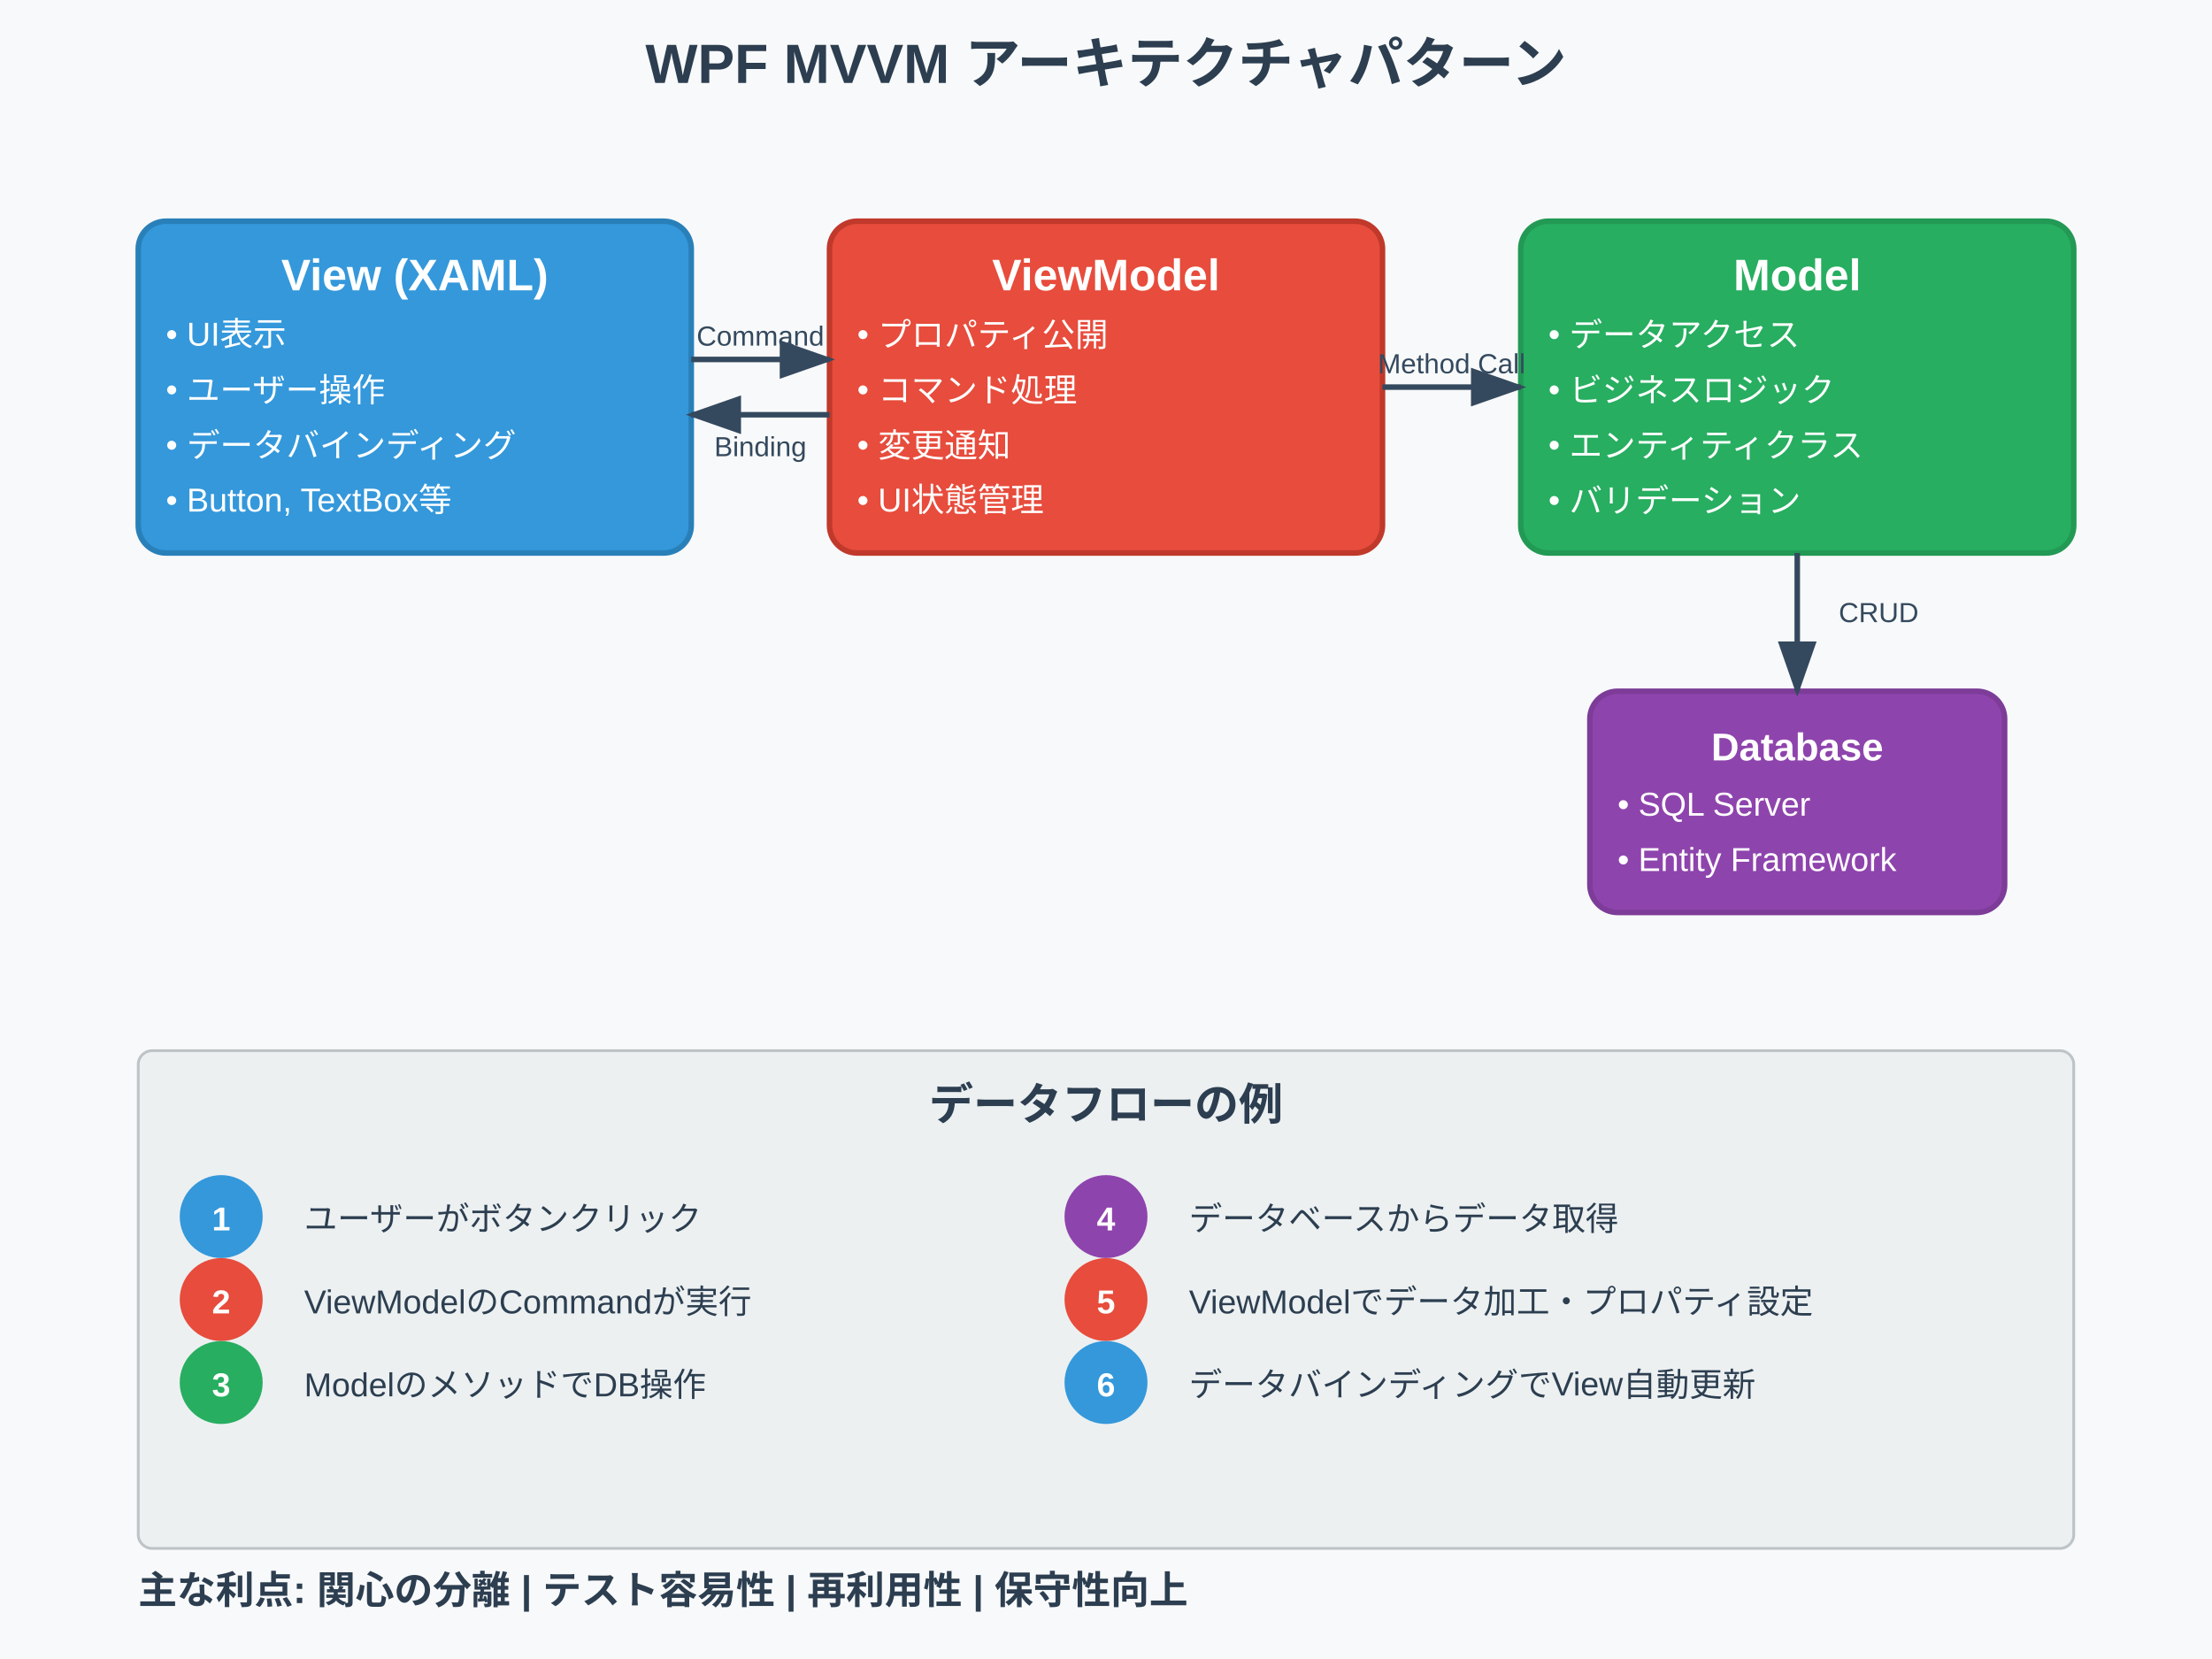
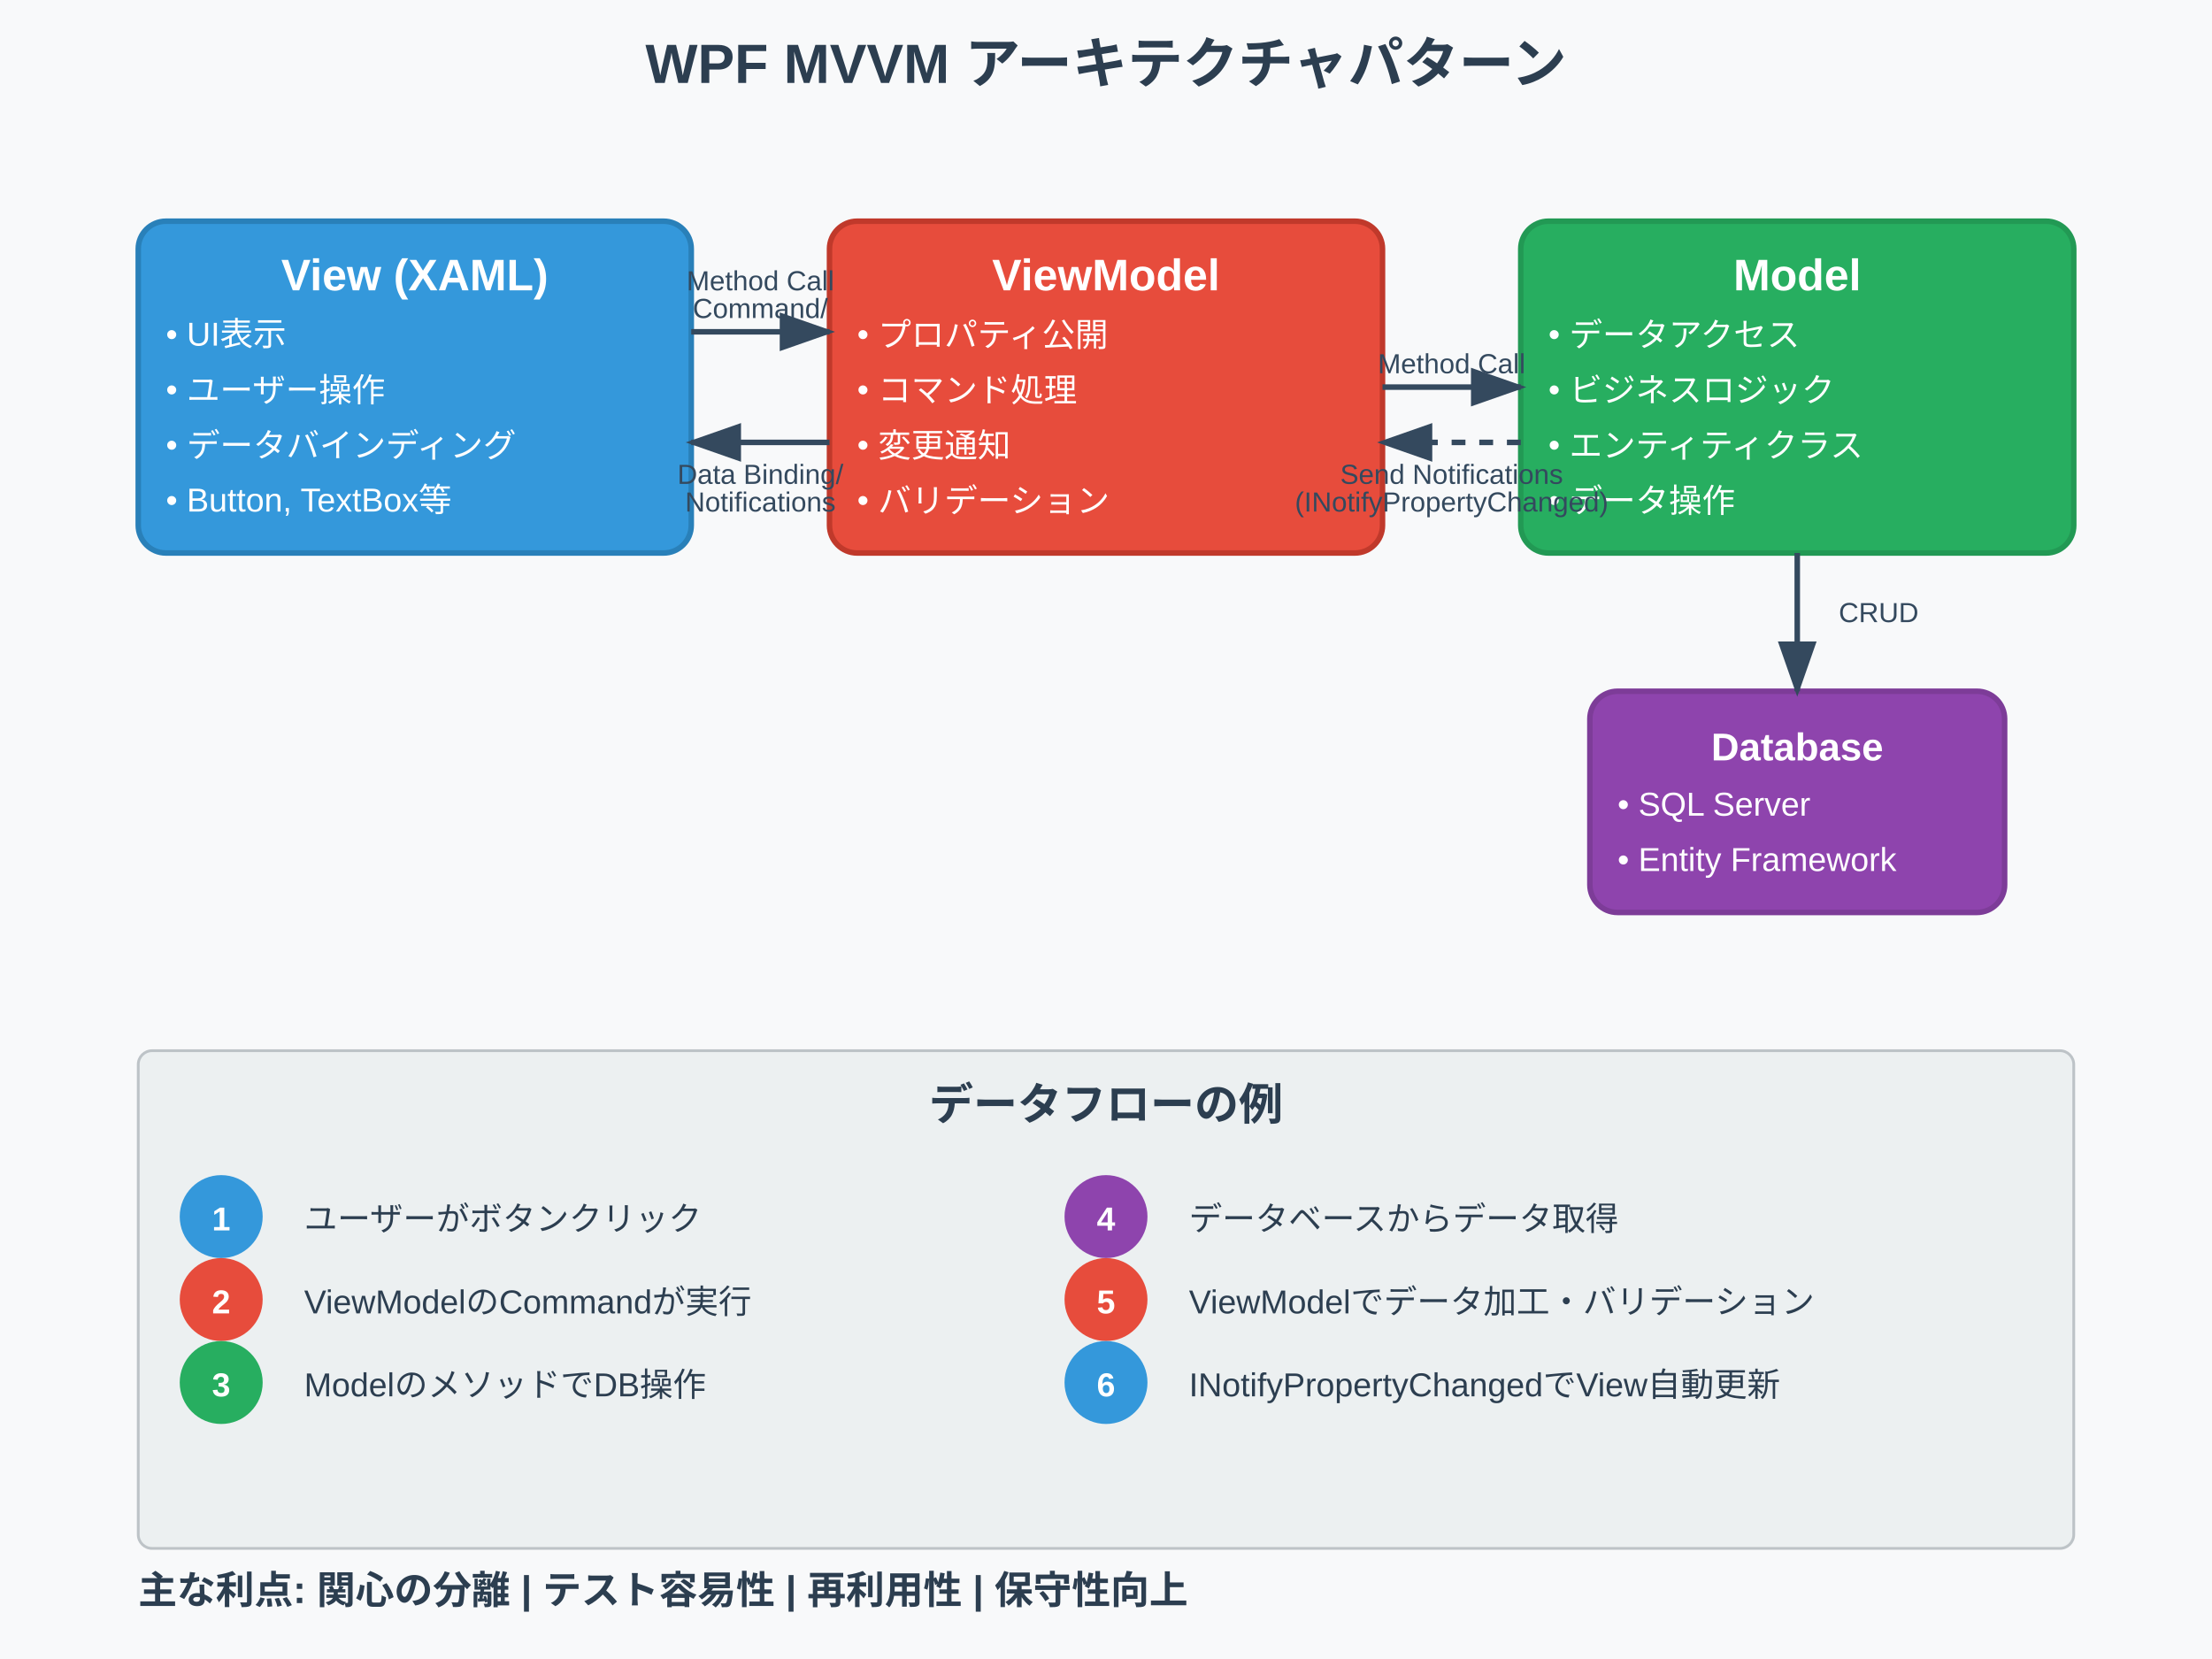
<svg xmlns="http://www.w3.org/2000/svg" viewBox="0 0 800 600">
  <rect width="800" height="600" fill="#f8f9fa" />
  <text x="400" y="30" text-anchor="middle" font-family="Arial, sans-serif" font-size="20" font-weight="bold" fill="#2c3e50">WPF MVVM アーキテクチャパターン</text>
  <g id="view-layer">
    <rect x="50" y="80" width="200" height="120" fill="#3498db" stroke="#2980b9" stroke-width="2" rx="10" />
    <text x="150" y="105" text-anchor="middle" font-family="Arial, sans-serif" font-size="16" font-weight="bold" fill="white">View (XAML)</text>
    <text x="60" y="125" font-family="Arial, sans-serif" font-size="12" fill="white">• UI表示</text>
    <text x="60" y="145" font-family="Arial, sans-serif" font-size="12" fill="white">• ユーザー操作</text>
    <text x="60" y="165" font-family="Arial, sans-serif" font-size="12" fill="white">• データバインディング</text>
    <text x="60" y="185" font-family="Arial, sans-serif" font-size="12" fill="white">• Button, TextBox等</text>
  </g>
  <g id="viewmodel-layer">
    <rect x="300" y="80" width="200" height="120" fill="#e74c3c" stroke="#c0392b" stroke-width="2" rx="10" />
    <text x="400" y="105" text-anchor="middle" font-family="Arial, sans-serif" font-size="16" font-weight="bold" fill="white">ViewModel</text>
    <text x="310" y="125" font-family="Arial, sans-serif" font-size="12" fill="white">• プロパティ公開</text>
    <text x="310" y="145" font-family="Arial, sans-serif" font-size="12" fill="white">• コマンド処理</text>
    <text x="310" y="165" font-family="Arial, sans-serif" font-size="12" fill="white">• 変更通知</text>
-     <text x="310" y="185" font-family="Arial, sans-serif" font-size="12" fill="white">• UI状態管理</text>
+     <text x="310" y="185" font-family="Arial, sans-serif" font-size="12" fill="white">• バリデーション</text>
  </g>
  <g id="model-layer">
    <rect x="550" y="80" width="200" height="120" fill="#27ae60" stroke="#229954" stroke-width="2" rx="10" />
    <text x="650" y="105" text-anchor="middle" font-family="Arial, sans-serif" font-size="16" font-weight="bold" fill="white">Model</text>
    <text x="560" y="125" font-family="Arial, sans-serif" font-size="12" fill="white">• データアクセス</text>
    <text x="560" y="145" font-family="Arial, sans-serif" font-size="12" fill="white">• ビジネスロジック</text>
    <text x="560" y="165" font-family="Arial, sans-serif" font-size="12" fill="white">• エンティティクラス</text>
-     <text x="560" y="185" font-family="Arial, sans-serif" font-size="12" fill="white">• バリデーション</text>
+     <text x="560" y="185" font-family="Arial, sans-serif" font-size="12" fill="white">• データ操作</text>
  </g>
  <g id="database">
    <rect x="575" y="250" width="150" height="80" fill="#8e44ad" stroke="#7d3c98" stroke-width="2" rx="10" />
    <text x="650" y="275" text-anchor="middle" font-family="Arial, sans-serif" font-size="14" font-weight="bold" fill="white">Database</text>
    <text x="585" y="295" font-family="Arial, sans-serif" font-size="12" fill="white">• SQL Server</text>
    <text x="585" y="315" font-family="Arial, sans-serif" font-size="12" fill="white">• Entity Framework</text>
  </g>
  <defs>
    <marker id="arrowhead" markerWidth="10" markerHeight="7" refX="9" refY="3.5" orient="auto">
      <polygon points="0 0, 10 3.5, 0 7" fill="#34495e" />
    </marker>
  </defs>
-   <line x1="250" y1="130" x2="300" y2="130" stroke="#34495e" stroke-width="2" marker-end="url(#arrowhead)" />
-   <line x1="300" y1="150" x2="250" y2="150" stroke="#34495e" stroke-width="2" marker-end="url(#arrowhead)" />
-   <text x="275" y="125" text-anchor="middle" font-family="Arial, sans-serif" font-size="10" fill="#34495e">Command</text>
-   <text x="275" y="165" text-anchor="middle" font-family="Arial, sans-serif" font-size="10" fill="#34495e">Binding</text>
+   <line x1="250" y1="120" x2="300" y2="120" stroke="#34495e" stroke-width="2" marker-end="url(#arrowhead)" />
+   <text x="275" y="115" text-anchor="middle" font-family="Arial, sans-serif" font-size="10" fill="#34495e">Command/</text>
+   <text x="275" y="105" text-anchor="middle" font-family="Arial, sans-serif" font-size="10" fill="#34495e">Method Call</text>
+   <line x1="300" y1="160" x2="250" y2="160" stroke="#34495e" stroke-width="2" marker-end="url(#arrowhead)" />
+   <text x="275" y="175" text-anchor="middle" font-family="Arial, sans-serif" font-size="10" fill="#34495e">Data Binding/</text>
+   <text x="275" y="185" text-anchor="middle" font-family="Arial, sans-serif" font-size="10" fill="#34495e">Notifications</text>
  <line x1="500" y1="140" x2="550" y2="140" stroke="#34495e" stroke-width="2" marker-end="url(#arrowhead)" />
  <text x="525" y="135" text-anchor="middle" font-family="Arial, sans-serif" font-size="10" fill="#34495e">Method Call</text>
+   <line x1="550" y1="160" x2="500" y2="160" stroke="#34495e" stroke-width="2" marker-end="url(#arrowhead)" stroke-dasharray="5,5" />
+   <text x="525" y="175" text-anchor="middle" font-family="Arial, sans-serif" font-size="10" fill="#34495e">Send Notifications</text>
+   <text x="525" y="185" text-anchor="middle" font-family="Arial, sans-serif" font-size="10" fill="#34495e">(INotifyPropertyChanged)</text>
  <line x1="650" y1="200" x2="650" y2="250" stroke="#34495e" stroke-width="2" marker-end="url(#arrowhead)" />
  <text x="665" y="225" font-family="Arial, sans-serif" font-size="10" fill="#34495e">CRUD</text>
  <g id="data-flow-example">
    <rect x="50" y="380" width="700" height="180" fill="#ecf0f1" stroke="#bdc3c7" stroke-width="1" rx="5" />
    <text x="400" y="405" text-anchor="middle" font-family="Arial, sans-serif" font-size="16" font-weight="bold" fill="#2c3e50">データフローの例</text>
    <circle cx="80" cy="440" r="15" fill="#3498db" />
    <text x="80" y="445" text-anchor="middle" font-family="Arial, sans-serif" font-size="12" font-weight="bold" fill="white">1</text>
    <text x="110" y="445" font-family="Arial, sans-serif" font-size="12" fill="#2c3e50">ユーザーがボタンクリック</text>
    <circle cx="80" cy="470" r="15" fill="#e74c3c" />
    <text x="80" y="475" text-anchor="middle" font-family="Arial, sans-serif" font-size="12" font-weight="bold" fill="white">2</text>
    <text x="110" y="475" font-family="Arial, sans-serif" font-size="12" fill="#2c3e50">ViewModelのCommandが実行</text>
    <circle cx="80" cy="500" r="15" fill="#27ae60" />
    <text x="80" y="505" text-anchor="middle" font-family="Arial, sans-serif" font-size="12" font-weight="bold" fill="white">3</text>
    <text x="110" y="505" font-family="Arial, sans-serif" font-size="12" fill="#2c3e50">ModelのメソッドでDB操作</text>
    <circle cx="400" cy="440" r="15" fill="#8e44ad" />
    <text x="400" y="445" text-anchor="middle" font-family="Arial, sans-serif" font-size="12" font-weight="bold" fill="white">4</text>
    <text x="430" y="445" font-family="Arial, sans-serif" font-size="12" fill="#2c3e50">データベースからデータ取得</text>
    <circle cx="400" cy="470" r="15" fill="#e74c3c" />
    <text x="400" y="475" text-anchor="middle" font-family="Arial, sans-serif" font-size="12" font-weight="bold" fill="white">5</text>
-     <text x="430" y="475" font-family="Arial, sans-serif" font-size="12" fill="#2c3e50">ViewModelでデータ加工・プロパティ設定</text>
+     <text x="430" y="475" font-family="Arial, sans-serif" font-size="12" fill="#2c3e50">ViewModelでデータ加工・バリデーション</text>
    <circle cx="400" cy="500" r="15" fill="#3498db" />
    <text x="400" y="505" text-anchor="middle" font-family="Arial, sans-serif" font-size="12" font-weight="bold" fill="white">6</text>
-     <text x="430" y="505" font-family="Arial, sans-serif" font-size="12" fill="#2c3e50">データバインディングでView自動更新</text>
+     <text x="430" y="505" font-family="Arial, sans-serif" font-size="12" fill="#2c3e50">INotifyPropertyChangedでView自動更新</text>
  </g>
  <g id="benefits">
    <text x="50" y="580" font-family="Arial, sans-serif" font-size="14" font-weight="bold" fill="#2c3e50">主な利点: 関心の分離 | テスト容易性 | 再利用性 | 保守性向上</text>
  </g>
</svg>
